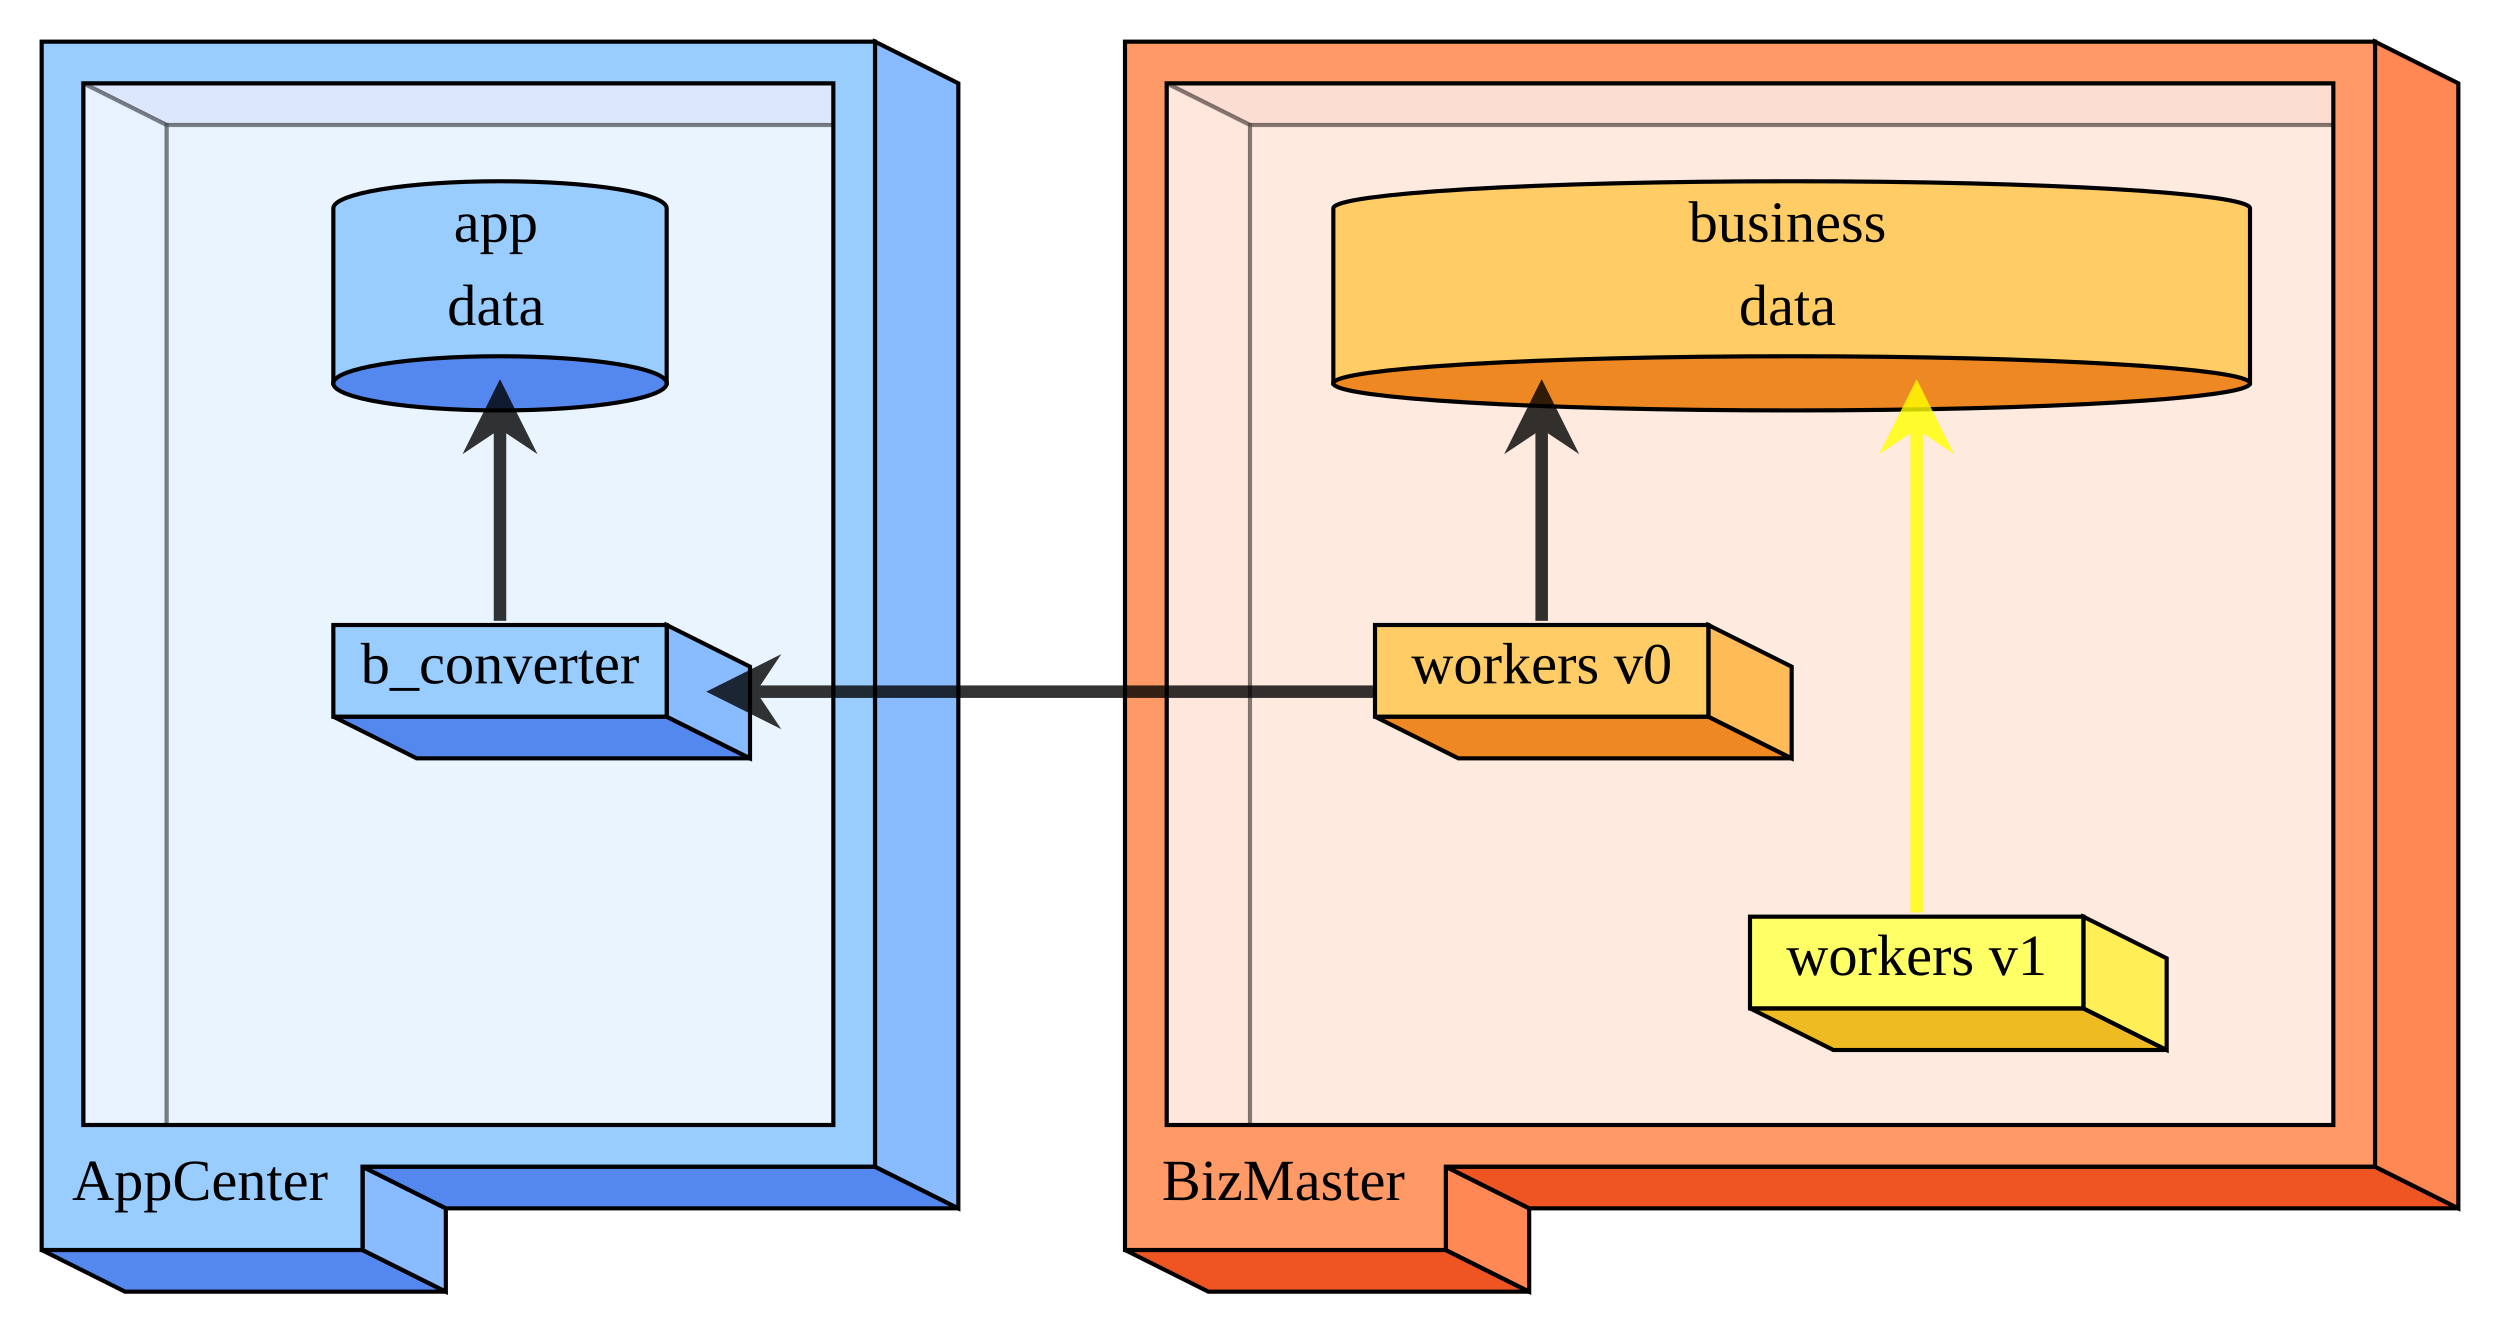
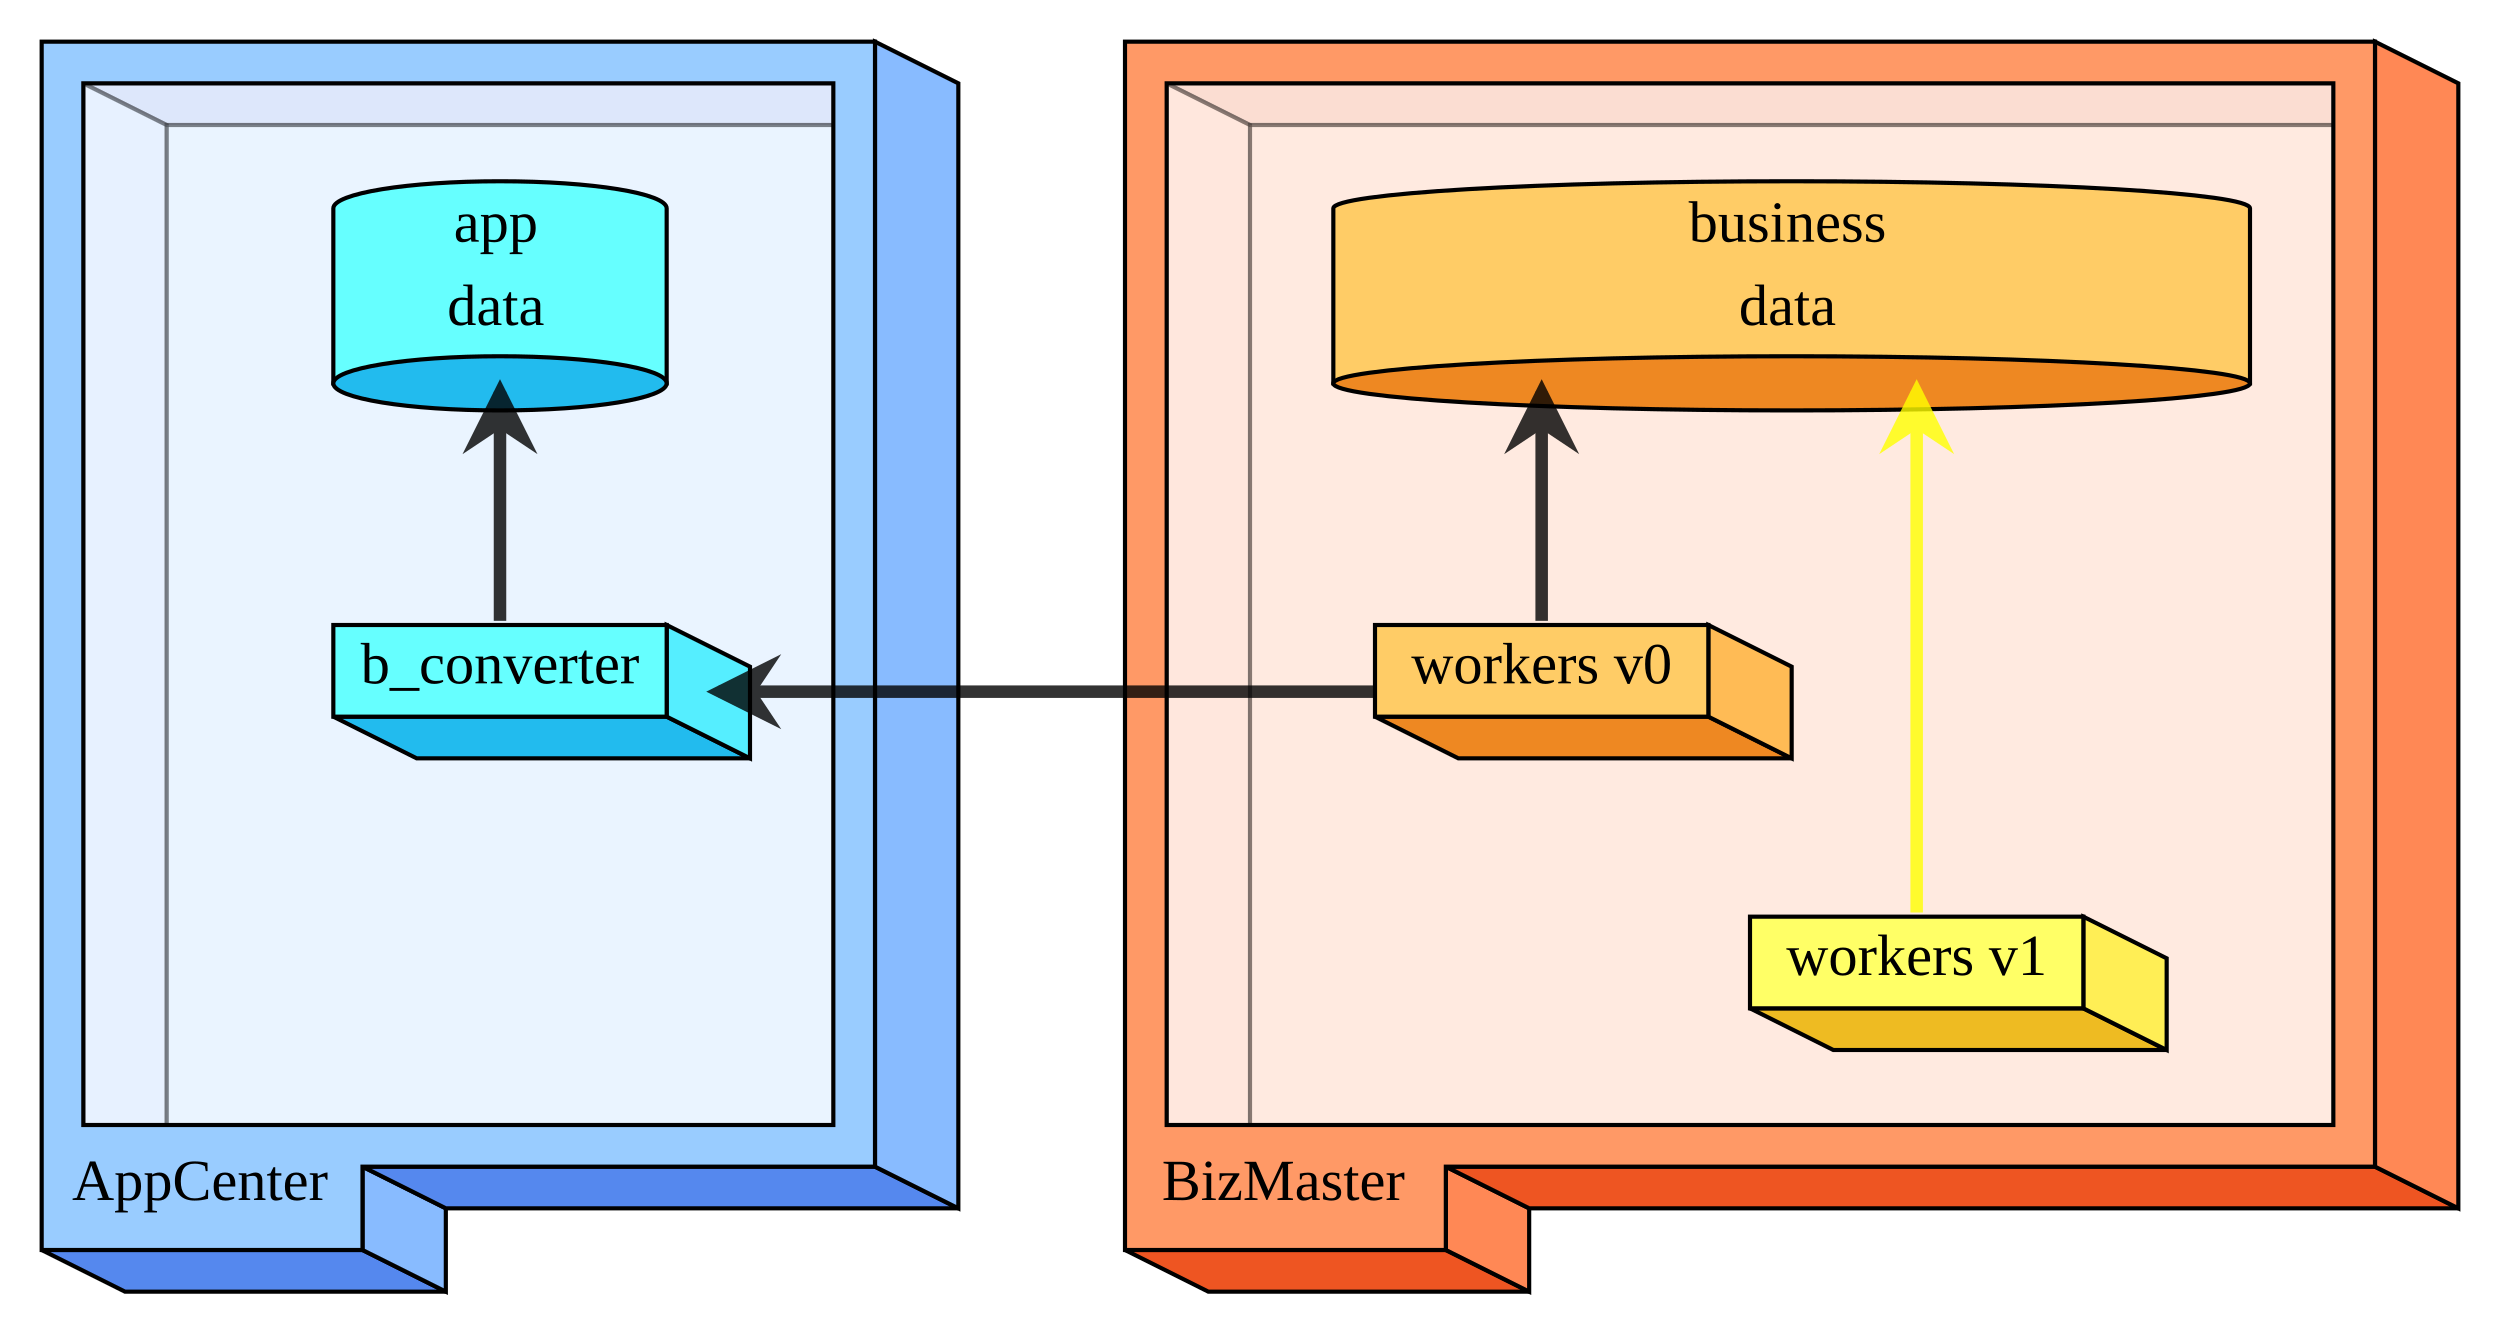
<svg xmlns="http://www.w3.org/2000/svg" width="600" height="320">
  <path fill-opacity="0.2" stroke-opacity="0.3" d="M20.0,20.0  h180.0 l20.0,10.0 h-180.0 l-20.0,-10.0 z" fill="#58e" stroke="#000" />
  <path fill-opacity="0.2" stroke-opacity="0.3" d="M20.0,20.0  l20.0,10.0 v250.0 l-20.0,-10.0 v-250.0 z" fill="#8bf" stroke="#000" />
  <path fill-opacity="0.2" stroke-opacity="0.3" d="M40.0,30.0  h180.0 v250.0 h-180.0 v-250.0 z" fill="#9cf" stroke="#000" />
-   <path d="M80.0,172.0  h80.0 l20.0,10.0 h-80.0 l-20.0,-10.0 z" fill="#58e" stroke="#000" />
-   <path d="M160.0,172.0  v-22.0 l20.0,10.0 v22.0 l-20.0,-10.0 z" fill="#8bf" stroke="#000" />
-   <rect fill="#9cf" stroke="#000" x="80.0" y="150.0" width="80.0" height="22.0" />
+   <path d="M80.0,172.0  h80.0 l20.0,10.0 h-80.0 l-20.0,-10.0 z" fill="#2be" stroke="#000" />
+   <path d="M160.0,172.0  v-22.0 l20.0,10.0 v22.0 l-20.0,-10.0 z" fill="#5ef" stroke="#000" />
+   <rect fill="#6ff" stroke="#000" x="80.0" y="150.0" width="80.0" height="22.0" />
  <text x="120.0" y="164.0" font-size="14.0" fill="#000" text-anchor="middle">b_converter</text>
-   <path d="M80.0,92.0  v-42.0 a40.0,6.5,0.0,1,1,80.0,0.0 v42.0 z" fill="#9cf" stroke="#000" />
-   <ellipse cx="120.0" cy="92.0" rx="40.0" ry="6.5" fill="#58e" stroke="#000" />
+   <path d="M80.0,92.0  v-42.0 a40.0,6.5,0.0,1,1,80.0,0.0 v42.0 z" fill="#6ff" stroke="#000" />
+   <ellipse cx="120.0" cy="92.0" rx="40.0" ry="6.5" fill="#2be" stroke="#000" />
  <text x="119.0" y="58.0" font-size="14.0" fill="#000" text-anchor="middle">app</text>
  <text x="119.0" y="78.0" font-size="14.0" fill="#000" text-anchor="middle">data</text>
  <marker id="arrow_BLACK" markerWidth="6" markerHeight="6" viewBox="-3 -3 6 6" refX="2" refY="0" markerUnits="strokeWidth" orient="auto">
    <polygon points="-1,0 -3,3 3,0 -3,-3" fill="#000" />
  </marker>
  <path stroke="#000" opacity="0.8" stroke-width="3.0" fill="none" d="M120.0,149.0  l0.0,-55.0" marker-end="url(#arrow_BLACK)" />
  <path d="M10.0,300.0  h77.0 l20.0,10.0 h-77.0 l-20.0,-10.0 z" fill="#58e" stroke="#000" />
  <path d="M87.0,300.0  v-20.0 l20.0,10.0 v20.0 l-20.0,-10.0 z" fill="#8bf" stroke="#000" />
  <path d="M87.0,280.0  h123.0 l20.0,10.0 h-123.0 l-20.0,-10.0 z" fill="#58e" stroke="#000" />
  <path d="M210.0,280.0  v-270.0 l20.0,10.0 v270.0 l-20.0,-10.0 z" fill="#8bf" stroke="#000" />
  <path fill-rule="evenodd" d="M10.0,10.0  h200.0 v270.0 h-123.0 v20.0 h-77.0 v-290.0 z  m10.0,10.0 v250.0 h180.0 v-250.0 h-180.0 z" fill="#9cf" stroke="#000" />
  <text x="48.0" y="288.0" font-size="14.0" fill="#000" text-anchor="middle">AppCenter</text>
  <path fill-opacity="0.2" stroke-opacity="0.3" d="M280.0,20.0  h280.0 l20.0,10.0 h-280.0 l-20.0,-10.0 z" fill="#e52" stroke="#000" />
  <path fill-opacity="0.2" stroke-opacity="0.3" d="M280.0,20.0  l20.0,10.0 v250.0 l-20.0,-10.0 v-250.0 z" fill="#f85" stroke="#000" />
  <path fill-opacity="0.2" stroke-opacity="0.3" d="M300.0,30.0  h280.0 v250.0 h-280.0 v-250.0 z" fill="#f96" stroke="#000" />
  <path d="M330.0,172.0  h80.0 l20.0,10.0 h-80.0 l-20.0,-10.0 z" fill="#e82" stroke="#000" />
  <path d="M410.0,172.0  v-22.0 l20.0,10.0 v22.0 l-20.0,-10.0 z" fill="#fb5" stroke="#000" />
  <rect fill="#fc6" stroke="#000" x="330.0" y="150.0" width="80.0" height="22.0" />
  <text x="370.0" y="164.0" font-size="14.0" fill="#000" text-anchor="middle">workers v0</text>
  <path d="M320.0,92.0  v-42.0 a110.0,6.5,0.0,1,1,220.0,0.0 v42.0 z" fill="#fc6" stroke="#000" />
  <ellipse cx="430.0" cy="92.0" rx="110.0" ry="6.5" fill="#e82" stroke="#000" />
  <text x="429.0" y="58.0" font-size="14.0" fill="#000" text-anchor="middle">business</text>
  <text x="429.0" y="78.0" font-size="14.0" fill="#000" text-anchor="middle">data</text>
  <path d="M420.0,242.0  h80.0 l20.0,10.0 h-80.0 l-20.0,-10.0 z" fill="#eb2" stroke="#000" />
  <path d="M500.0,242.0  v-22.0 l20.0,10.0 v22.0 l-20.0,-10.0 z" fill="#fe5" stroke="#000" />
  <rect fill="#ff6" stroke="#000" x="420.0" y="220.0" width="80.0" height="22.0" />
  <text x="460.0" y="234.0" font-size="14.0" fill="#000" text-anchor="middle">workers v1</text>
  <path d="M270.0,300.0  h77.0 l20.0,10.0 h-77.0 l-20.0,-10.0 z" fill="#e52" stroke="#000" />
  <path d="M347.0,300.0  v-20.0 l20.0,10.0 v20.0 l-20.0,-10.0 z" fill="#f85" stroke="#000" />
  <path d="M347.0,280.0  h223.0 l20.0,10.0 h-223.0 l-20.0,-10.0 z" fill="#e52" stroke="#000" />
  <path d="M570.0,280.0  v-270.0 l20.0,10.0 v270.0 l-20.0,-10.0 z" fill="#f85" stroke="#000" />
  <path fill-rule="evenodd" d="M270.0,10.0  h300.0 v270.0 h-223.0 v20.0 h-77.0 v-290.0 z  m10.0,10.0 v250.0 h280.0 v-250.0 h-280.0 z" fill="#f96" stroke="#000" />
  <text x="308.0" y="288.0" font-size="14.0" fill="#000" text-anchor="middle">BizMaster</text>
  <path stroke="#000" opacity="0.8" stroke-width="3.0" fill="none" d="M370.0,149.0  l0.0,-55.0" marker-end="url(#arrow_BLACK)" />
  <path stroke="#000" opacity="0.8" stroke-width="3.0" fill="none" d="M330.0,166.0  l-157.5,0.0" marker-end="url(#arrow_BLACK)" />
  <marker id="arrow_YELLOW" markerWidth="6" markerHeight="6" viewBox="-3 -3 6 6" refX="2" refY="0" markerUnits="strokeWidth" orient="auto">
    <polygon points="-1,0 -3,3 3,0 -3,-3" fill="#ff0" />
  </marker>
  <path stroke="#ff0" opacity="0.8" stroke-width="3.0" fill="none" d="M460.0,219.0  l0.0,-125.0" marker-end="url(#arrow_YELLOW)" />
</svg>
